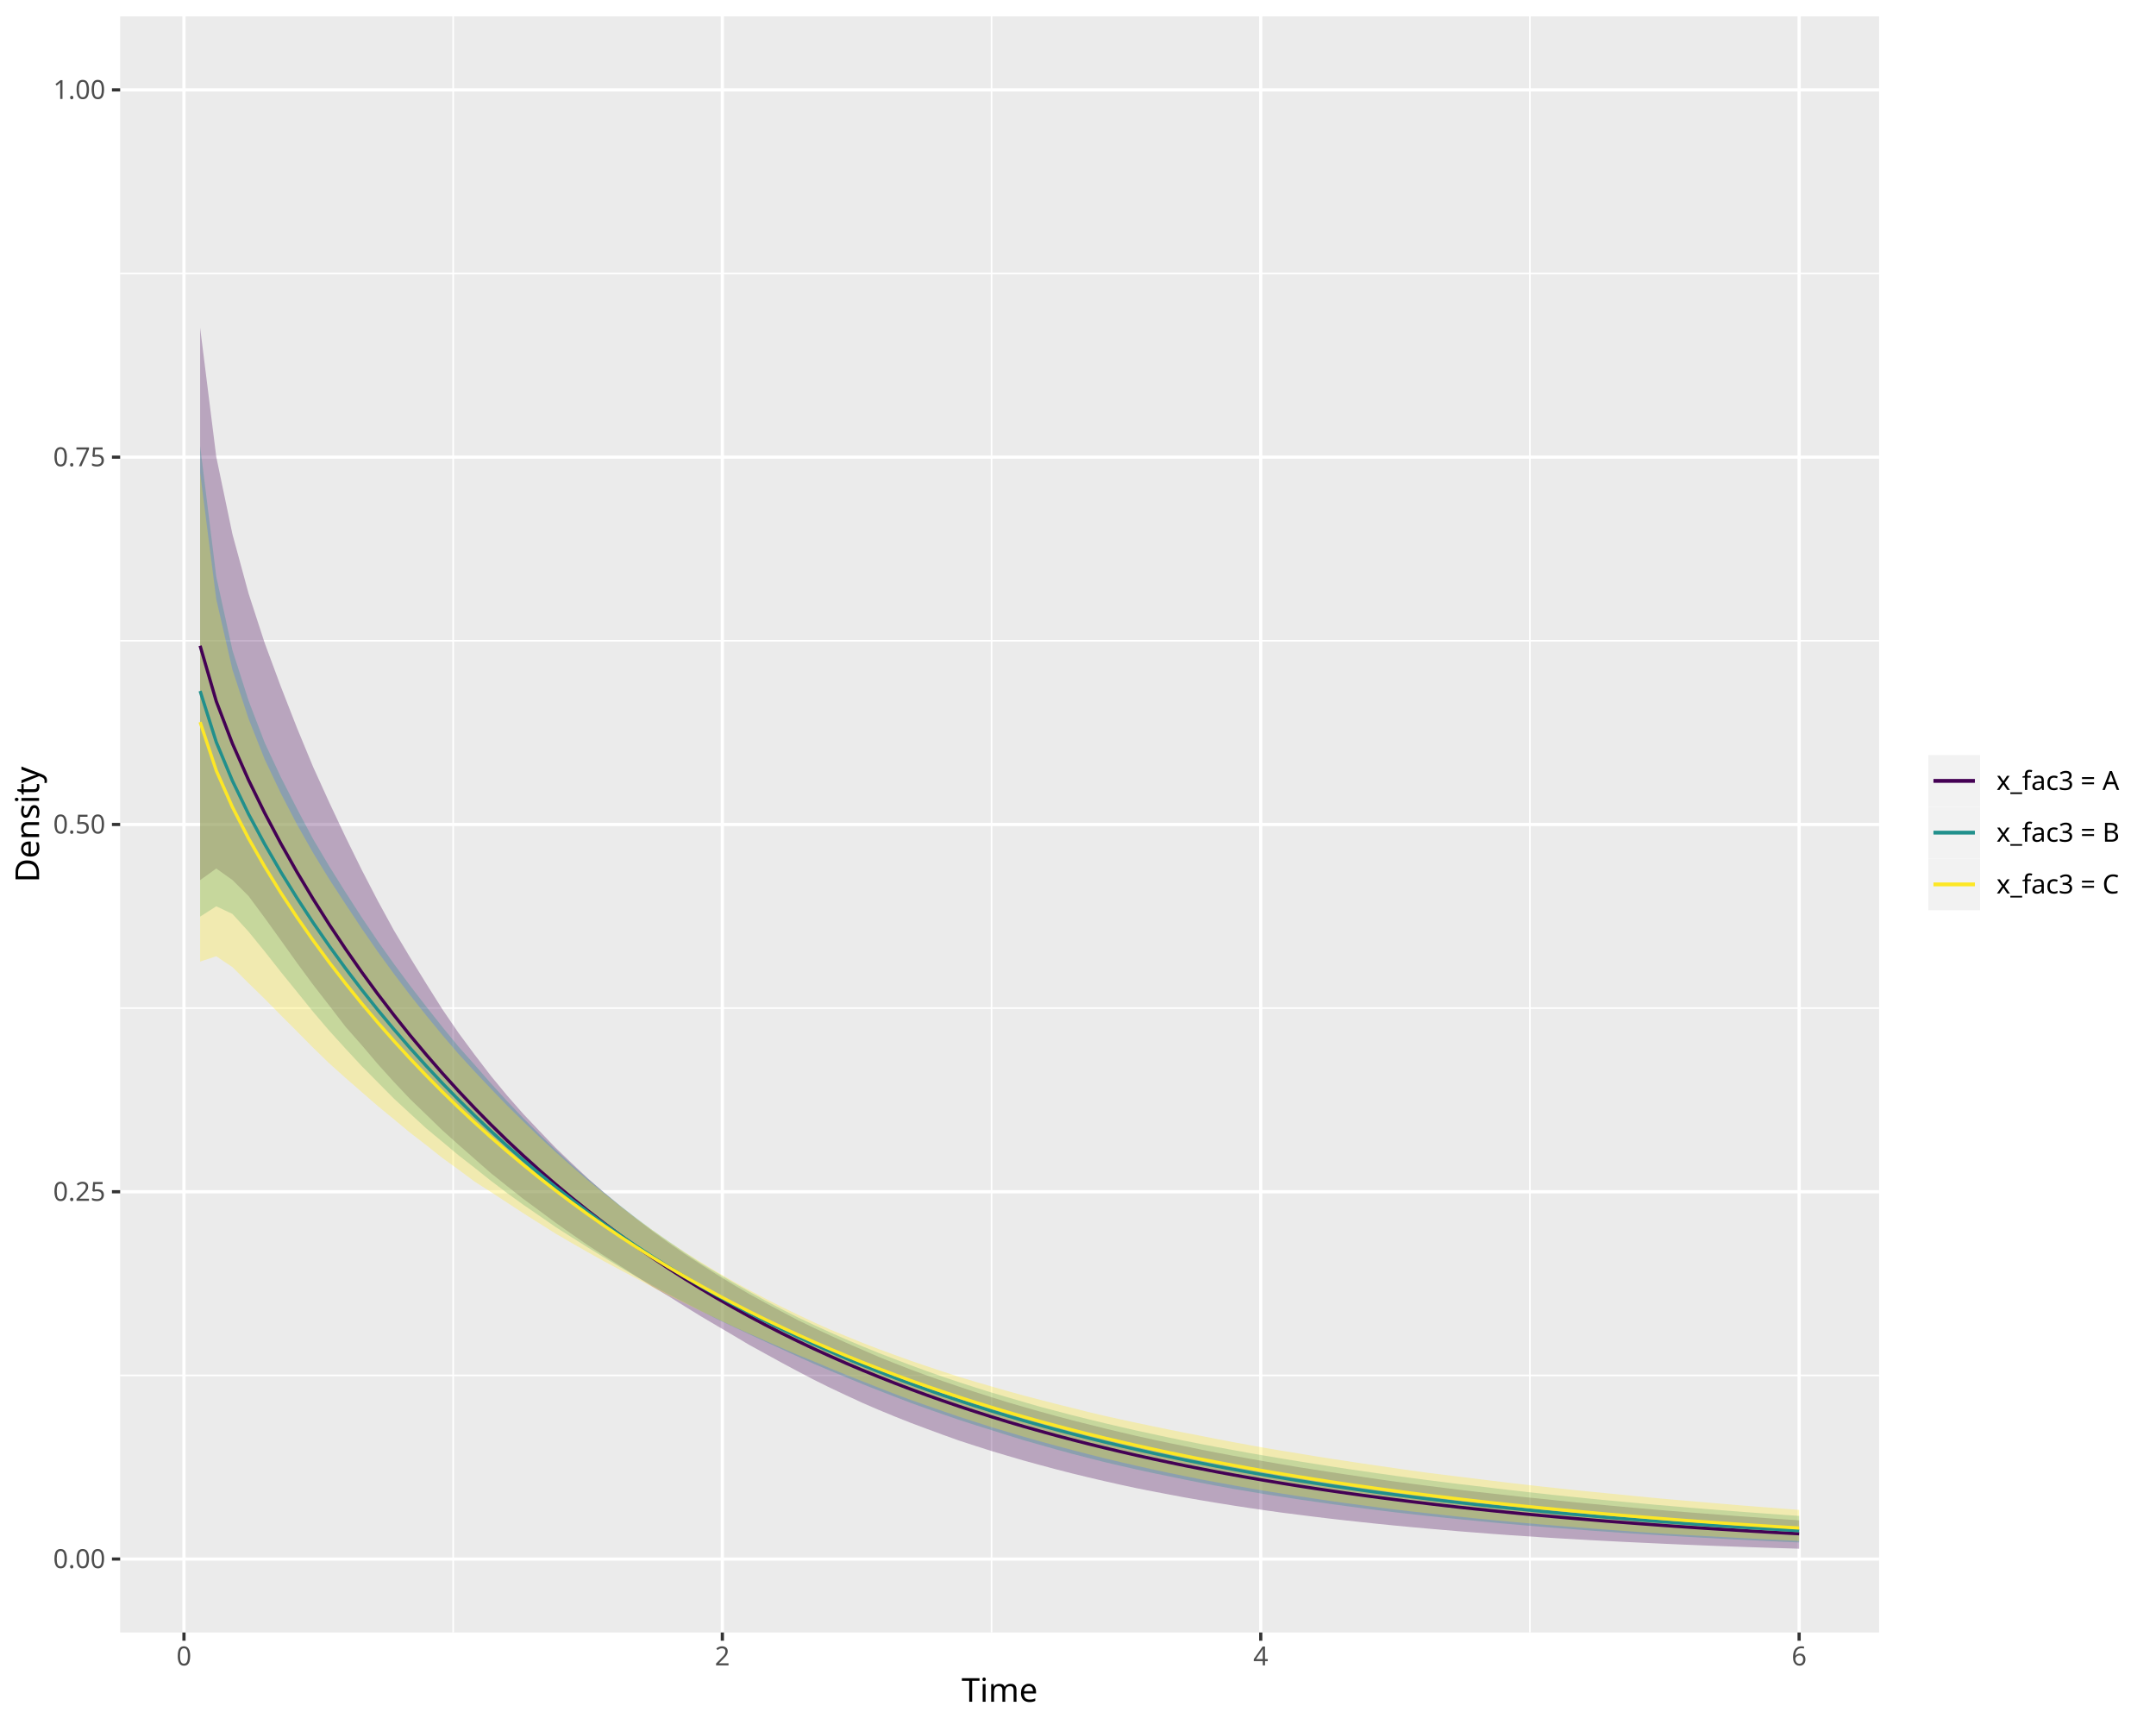
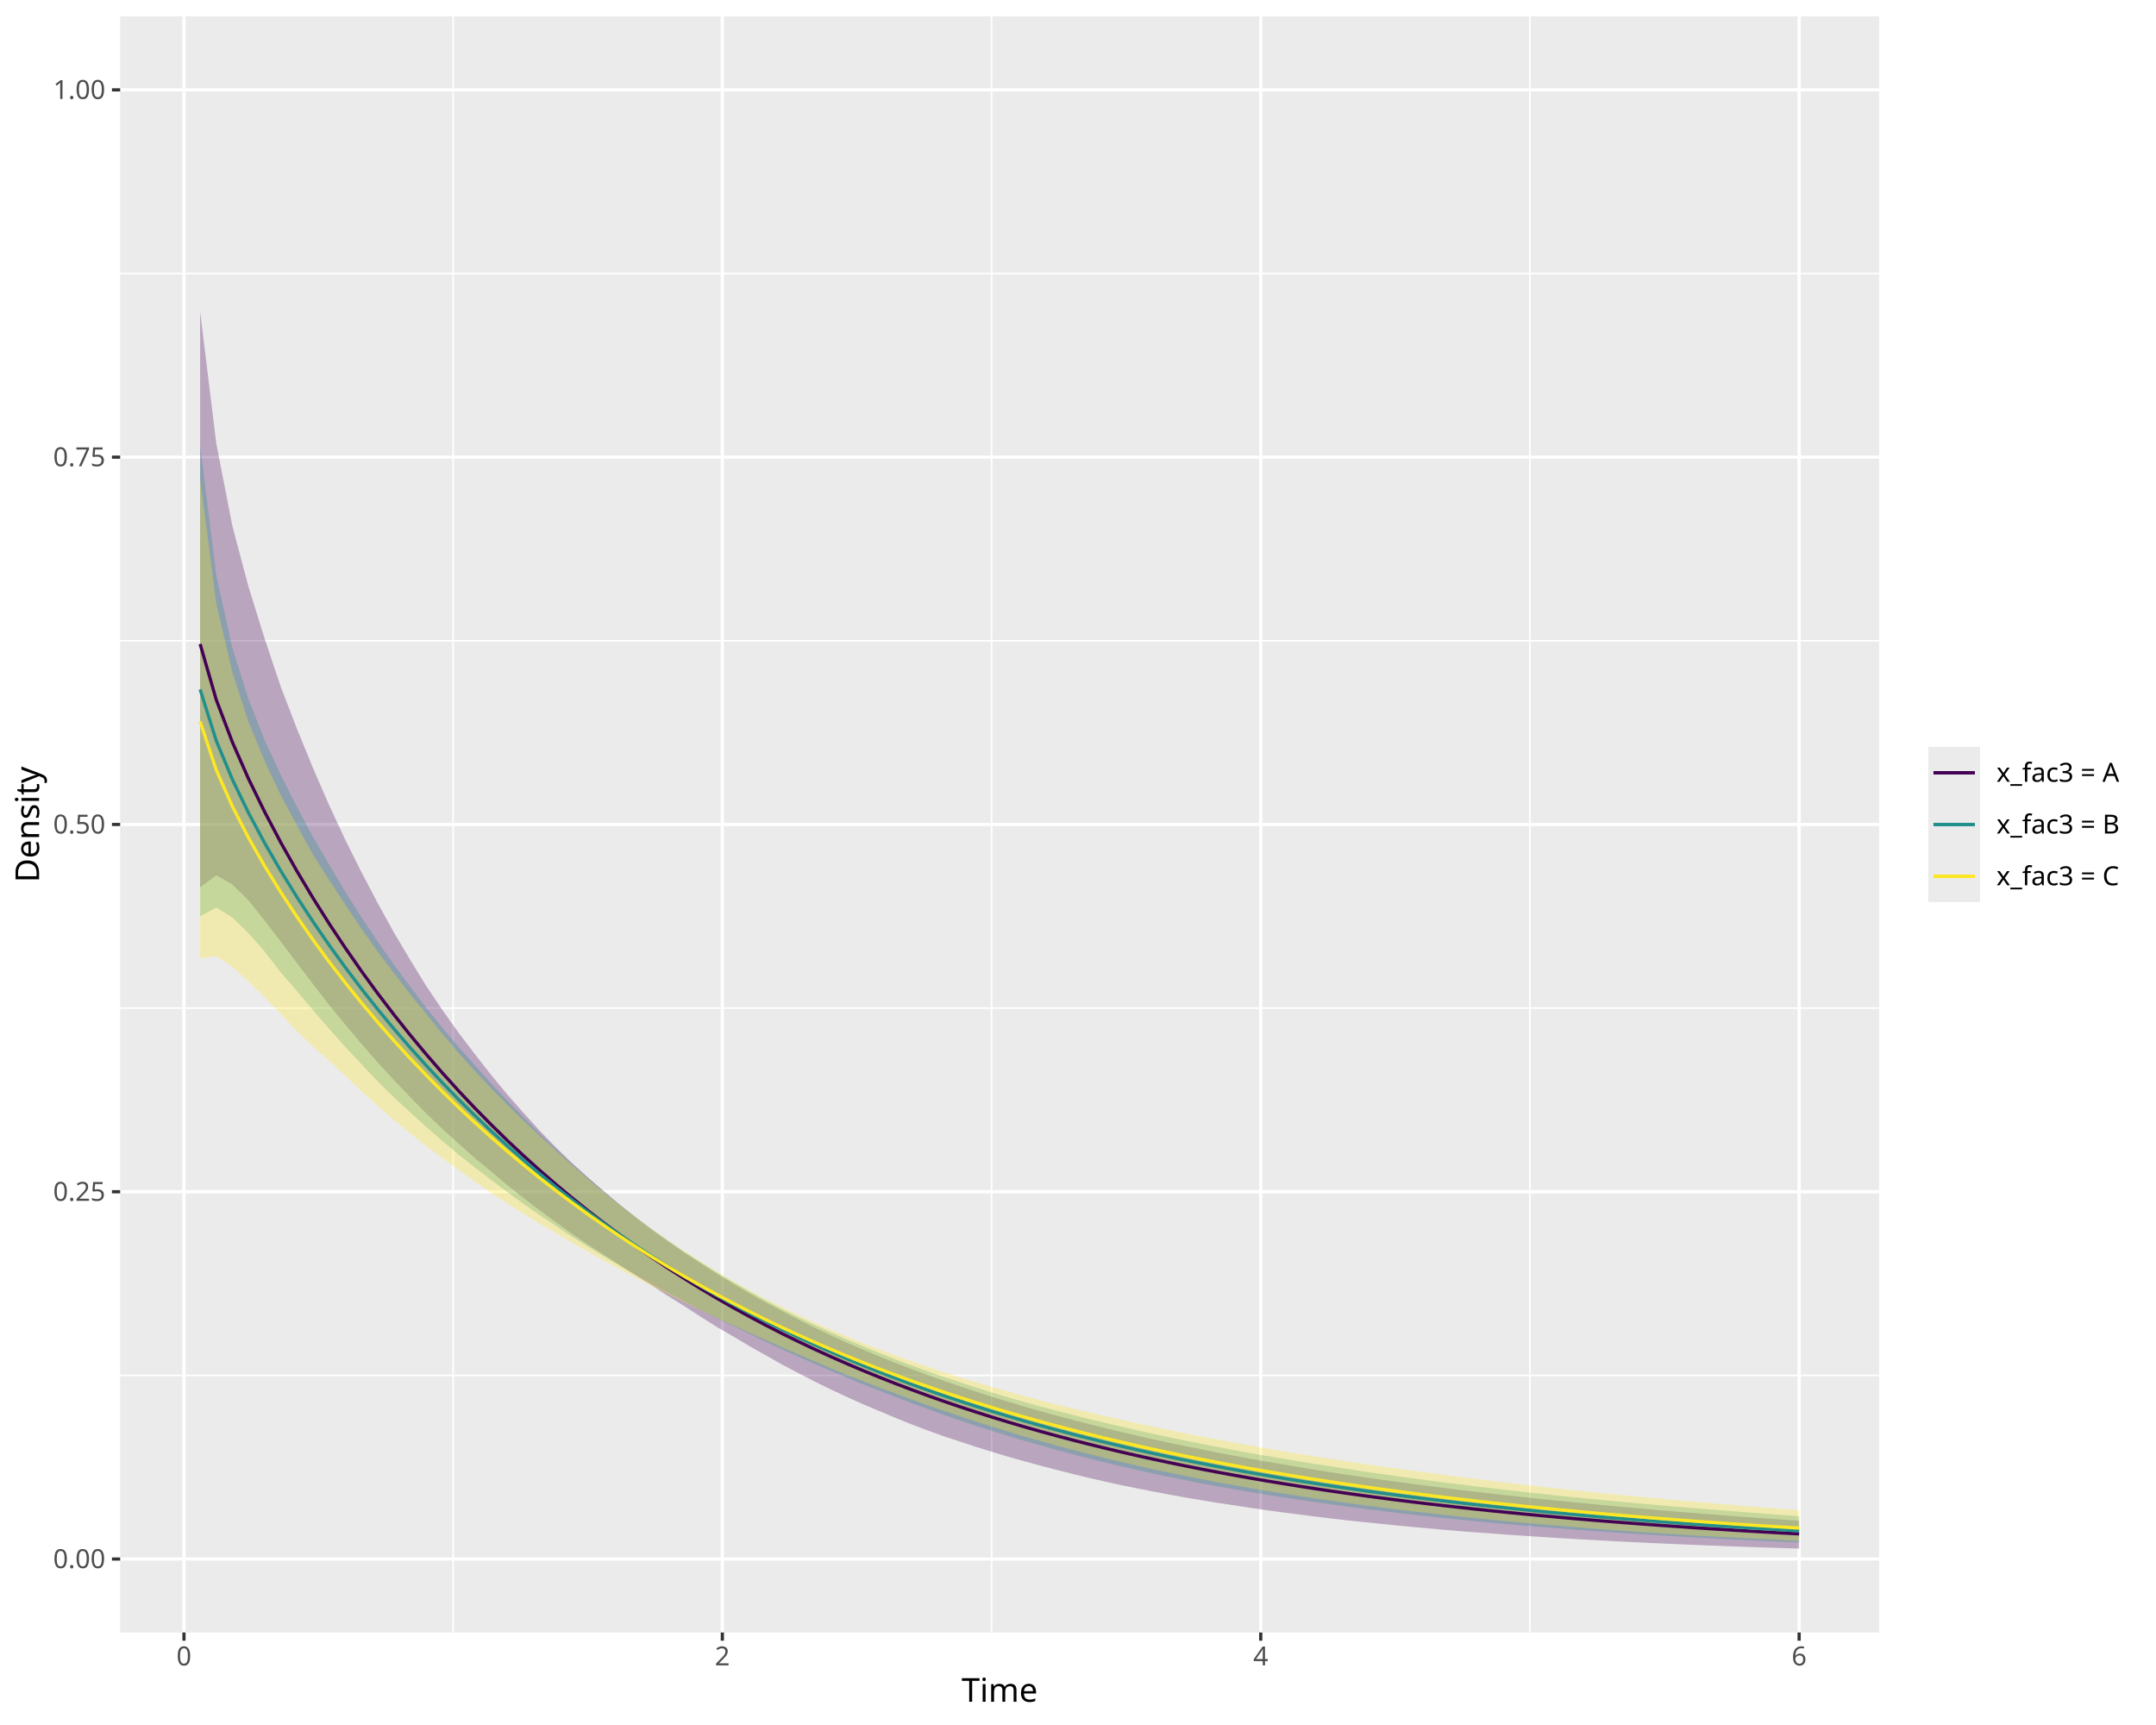
<svg xmlns="http://www.w3.org/2000/svg" class="svglite" data-engine-version="2.0" width="720.00pt" height="576.00pt" viewBox="0 0 720.00 576.00">
  <defs>
    <style type="text/css">
    .svglite line, .svglite polyline, .svglite polygon, .svglite path, .svglite rect, .svglite circle {
      fill: none;
      stroke: #000000;
      stroke-linecap: round;
      stroke-linejoin: round;
      stroke-miterlimit: 10.00;
    }
  </style>
  </defs>
  <rect width="100%" height="100%" style="stroke: none; fill: #FFFFFF;" />
  <defs>
    <clipPath id="cpMC4wMHw3MjAuMDB8MC4wMHw1NzYuMDA=">
      <rect x="0.00" y="0.00" width="720.00" height="576.00" />
    </clipPath>
  </defs>
  <g clip-path="url(#cpMC4wMHw3MjAuMDB8MC4wMHw1NzYuMDA=)">
    <rect x="0.00" y="0.00" width="720.00" height="576.00" style="stroke-width: 1.07; stroke: #FFFFFF; fill: #FFFFFF;" />
  </g>
  <defs>
    <clipPath id="cpNDAuMTN8NjI3LjUyfDUuNDh8NTQ1LjEx">
      <rect x="40.13" y="5.48" width="587.39" height="539.63" />
    </clipPath>
  </defs>
  <g clip-path="url(#cpNDAuMTN8NjI3LjUyfDUuNDh8NTQ1LjEx)">
    <rect x="40.13" y="5.48" width="587.39" height="539.63" style="stroke-width: 1.07; stroke: none; fill: #EBEBEB;" />
    <polyline points="40.13,459.26 627.52,459.26 " style="stroke-width: 0.53; stroke: #FFFFFF; stroke-linecap: butt;" />
    <polyline points="40.13,336.62 627.52,336.62 " style="stroke-width: 0.53; stroke: #FFFFFF; stroke-linecap: butt;" />
    <polyline points="40.13,213.97 627.52,213.97 " style="stroke-width: 0.53; stroke: #FFFFFF; stroke-linecap: butt;" />
    <polyline points="40.13,91.33 627.52,91.33 " style="stroke-width: 0.53; stroke: #FFFFFF; stroke-linecap: butt;" />
    <polyline points="151.34,545.11 151.34,5.48 " style="stroke-width: 0.53; stroke: #FFFFFF; stroke-linecap: butt;" />
    <polyline points="331.13,545.11 331.13,5.48 " style="stroke-width: 0.53; stroke: #FFFFFF; stroke-linecap: butt;" />
    <polyline points="510.92,545.11 510.92,5.48 " style="stroke-width: 0.53; stroke: #FFFFFF; stroke-linecap: butt;" />
    <polyline points="40.13,520.58 627.52,520.58 " style="stroke-width: 1.07; stroke: #FFFFFF; stroke-linecap: butt;" />
    <polyline points="40.13,397.94 627.52,397.94 " style="stroke-width: 1.07; stroke: #FFFFFF; stroke-linecap: butt;" />
    <polyline points="40.13,275.30 627.52,275.30 " style="stroke-width: 1.07; stroke: #FFFFFF; stroke-linecap: butt;" />
    <polyline points="40.13,152.65 627.52,152.65 " style="stroke-width: 1.07; stroke: #FFFFFF; stroke-linecap: butt;" />
    <polyline points="40.13,30.01 627.52,30.01 " style="stroke-width: 1.07; stroke: #FFFFFF; stroke-linecap: butt;" />
    <polyline points="61.44,545.11 61.44,5.48 " style="stroke-width: 1.07; stroke: #FFFFFF; stroke-linecap: butt;" />
    <polyline points="241.23,545.11 241.23,5.48 " style="stroke-width: 1.07; stroke: #FFFFFF; stroke-linecap: butt;" />
    <polyline points="421.03,545.11 421.03,5.48 " style="stroke-width: 1.07; stroke: #FFFFFF; stroke-linecap: butt;" />
    <polyline points="600.82,545.11 600.82,5.48 " style="stroke-width: 1.07; stroke: #FFFFFF; stroke-linecap: butt;" />
-     <polygon points="66.83,293.88 72.23,290.01 77.62,293.84 83.01,299.21 88.41,306.49 93.80,313.98 99.20,321.54 104.59,328.85 109.98,335.79 115.38,342.83 120.77,348.95 126.16,355.30 131.56,361.28 136.95,366.99 142.35,372.19 147.74,377.42 153.13,382.25 158.53,386.99 163.92,391.72 169.31,396.02 174.71,400.29 180.10,404.24 185.50,408.25 190.89,412.04 196.28,415.77 201.68,419.27 207.07,422.68 212.47,426.19 217.86,429.62 223.25,432.81 228.65,436.19 234.04,439.52 239.43,442.70 244.83,445.87 250.22,449.08 255.62,452.05 261.01,455.01 266.40,457.89 271.80,460.72 277.19,463.39 282.58,465.92 287.98,468.42 293.37,470.75 298.77,472.97 304.16,475.11 309.55,477.13 314.95,479.12 320.34,481.05 325.74,482.80 331.13,484.52 336.52,486.13 341.92,487.71 347.31,489.19 352.70,490.63 358.10,492.01 363.49,493.32 368.89,494.58 374.28,495.79 379.67,496.95 385.07,498.01 390.46,499.04 395.85,500.05 401.25,500.99 406.64,501.88 412.04,502.75 417.43,503.57 422.82,504.35 428.22,505.11 433.61,505.79 439.01,506.47 444.40,507.12 449.79,507.73 455.19,508.31 460.58,508.88 465.97,509.42 471.37,509.93 476.76,510.41 482.16,510.88 487.55,511.34 492.94,511.76 498.34,512.18 503.73,512.57 509.12,512.93 514.52,513.30 519.91,513.63 525.31,513.94 530.70,514.25 536.09,514.53 541.49,514.81 546.88,515.07 552.28,515.32 557.67,515.57 563.06,515.80 568.46,516.02 573.85,516.23 579.24,516.43 584.64,516.62 590.03,516.80 595.43,516.97 600.82,517.14 600.82,507.65 595.43,507.30 590.03,506.93 584.64,506.54 579.24,506.16 573.85,505.75 568.46,505.34 563.06,504.92 557.67,504.49 552.28,504.04 546.88,503.58 541.49,503.09 536.09,502.59 530.70,502.09 525.31,501.56 519.91,501.01 514.52,500.45 509.12,499.90 503.73,499.32 498.34,498.72 492.94,498.11 487.55,497.48 482.16,496.81 476.76,496.14 471.37,495.44 465.97,494.73 460.58,493.97 455.19,493.18 449.79,492.39 444.40,491.57 439.01,490.74 433.61,489.90 428.22,488.99 422.82,488.05 417.43,487.10 412.04,486.14 406.64,485.12 401.25,484.07 395.85,482.95 390.46,481.85 385.07,480.70 379.67,479.51 374.28,478.25 368.89,476.96 363.49,475.61 358.10,474.26 352.70,472.83 347.31,471.34 341.92,469.81 336.52,468.24 331.13,466.55 325.74,464.84 320.34,463.05 314.95,461.20 309.55,459.30 304.16,457.32 298.77,455.22 293.37,453.05 287.98,450.72 282.58,448.37 277.19,445.90 271.80,443.40 266.40,440.79 261.01,437.95 255.62,435.07 250.22,432.10 244.83,428.93 239.43,425.63 234.04,422.21 228.65,418.69 223.25,414.97 217.86,411.06 212.47,406.95 207.07,402.69 201.68,398.15 196.28,393.43 190.89,388.38 185.50,383.21 180.10,377.60 174.71,371.91 169.31,365.76 163.92,359.23 158.53,352.20 153.13,344.91 147.74,337.02 142.35,328.46 136.95,319.71 131.56,310.68 126.16,300.79 120.77,290.40 115.38,279.45 109.98,267.99 104.59,256.14 99.20,243.12 93.80,229.30 88.41,214.76 83.01,198.17 77.62,178.36 72.23,152.58 66.83,109.44 " style="stroke-width: 1.07; stroke: none; stroke-linecap: butt; fill: #440154; fill-opacity: 0.30;" />
-     <polygon points="66.83,306.07 72.23,302.62 77.62,305.18 83.01,311.09 88.41,317.72 93.80,324.56 99.20,331.21 104.59,337.89 109.98,344.20 115.38,350.15 120.77,355.95 126.16,361.40 131.56,366.85 136.95,371.82 142.35,376.79 147.74,381.26 153.13,385.77 158.53,389.97 163.92,394.27 169.31,398.35 174.71,402.25 180.10,405.95 185.50,409.70 190.89,413.14 196.28,416.53 201.68,419.87 207.07,423.13 212.47,426.27 217.86,429.21 223.25,432.17 228.65,434.94 234.04,437.72 239.43,440.47 244.83,443.01 250.22,445.52 255.62,448.03 261.01,450.50 266.40,452.97 271.80,455.39 277.19,457.69 282.58,459.92 287.98,462.14 293.37,464.29 298.77,466.37 304.16,468.45 309.55,470.38 314.95,472.28 320.34,474.13 325.74,475.87 331.13,477.56 336.52,479.25 341.92,480.93 347.31,482.45 352.70,483.98 358.10,485.46 363.49,486.84 368.89,488.22 374.28,489.47 379.67,490.70 385.07,491.87 390.46,492.98 395.85,494.09 401.25,495.17 406.64,496.19 412.04,497.18 417.43,498.08 422.82,498.99 428.22,499.82 433.61,500.65 439.01,501.43 444.40,502.19 449.79,502.93 455.19,503.64 460.58,504.33 465.97,504.99 471.37,505.59 476.76,506.19 482.16,506.76 487.55,507.31 492.94,507.84 498.34,508.36 503.73,508.86 509.12,509.33 514.52,509.78 519.91,510.21 525.31,510.63 530.70,511.04 536.09,511.43 541.49,511.81 546.88,512.16 552.28,512.50 557.67,512.83 563.06,513.15 568.46,513.45 573.85,513.74 579.24,514.03 584.64,514.29 590.03,514.56 595.43,514.81 600.82,515.04 600.82,506.18 595.43,505.81 590.03,505.42 584.64,505.03 579.24,504.62 573.85,504.20 568.46,503.77 563.06,503.33 557.67,502.86 552.28,502.41 546.88,501.90 541.49,501.41 536.09,500.91 530.70,500.39 525.31,499.84 519.91,499.29 514.52,498.70 509.12,498.10 503.73,497.48 498.34,496.85 492.94,496.20 487.55,495.57 482.16,494.90 476.76,494.22 471.37,493.51 465.97,492.79 460.58,492.02 455.19,491.25 449.79,490.46 444.40,489.64 439.01,488.79 433.61,487.93 428.22,487.05 422.82,486.15 417.43,485.21 412.04,484.23 406.64,483.24 401.25,482.21 395.85,481.14 390.46,480.03 385.07,478.87 379.67,477.71 374.28,476.48 368.89,475.21 363.49,473.90 358.10,472.56 352.70,471.14 347.31,469.73 341.92,468.16 336.52,466.58 331.13,464.99 325.74,463.30 320.34,461.55 314.95,459.74 309.55,457.85 304.16,455.88 298.77,453.82 293.37,451.74 287.98,449.54 282.58,447.25 277.19,444.88 271.80,442.41 266.40,439.86 261.01,437.12 255.62,434.29 250.22,431.28 244.83,428.24 239.43,425.02 234.04,421.79 228.65,418.22 223.25,414.50 217.86,410.74 212.47,406.72 207.07,402.52 201.68,398.17 196.28,393.61 190.89,388.87 185.50,383.87 180.10,378.70 174.71,373.32 169.31,367.65 163.92,361.73 158.53,355.56 153.13,349.49 147.74,342.92 142.35,336.11 136.95,329.13 131.56,321.85 126.16,314.25 120.77,306.27 115.38,297.92 109.98,289.29 104.59,280.21 99.20,270.09 93.80,259.52 88.41,248.02 83.01,233.95 77.62,217.10 72.23,192.57 66.83,148.87 " style="stroke-width: 1.07; stroke: none; stroke-linecap: butt; fill: #21908C; fill-opacity: 0.30;" />
-     <polygon points="66.83,321.09 72.23,319.31 77.62,322.93 83.01,328.29 88.41,333.55 93.80,339.01 99.20,344.42 104.59,349.86 109.98,355.09 115.38,359.93 120.77,364.62 126.16,369.32 131.56,373.74 136.95,378.23 142.35,382.39 147.74,386.66 153.13,390.56 158.53,394.57 163.92,398.02 169.31,401.55 174.71,405.08 180.10,408.48 185.50,411.89 190.89,415.04 196.28,418.12 201.68,421.13 207.07,424.02 212.47,426.87 217.86,429.74 223.25,432.54 228.65,435.13 234.04,437.78 239.43,440.35 244.83,442.92 250.22,445.33 255.62,447.71 261.01,450.06 266.40,452.41 271.80,454.60 277.19,456.87 282.58,459.08 287.98,461.22 293.37,463.34 298.77,465.45 304.16,467.45 309.55,469.35 314.95,471.23 320.34,473.08 325.74,474.81 331.13,476.56 336.52,478.15 341.92,479.75 347.31,481.28 352.70,482.75 358.10,484.19 363.49,485.59 368.89,486.94 374.28,488.23 379.67,489.48 385.07,490.67 390.46,491.84 395.85,492.93 401.25,494.01 406.64,495.02 412.04,496.00 417.43,496.96 422.82,497.88 428.22,498.75 433.61,499.59 439.01,500.40 444.40,501.20 449.79,501.95 455.19,502.67 460.58,503.38 465.97,504.05 471.37,504.69 476.76,505.29 482.16,505.90 487.55,506.47 492.94,507.02 498.34,507.55 503.73,508.06 509.12,508.54 514.52,509.02 519.91,509.47 525.31,509.90 530.70,510.32 536.09,510.74 541.49,511.13 546.88,511.52 552.28,511.88 557.67,512.22 563.06,512.55 568.46,512.86 573.85,513.16 579.24,513.45 584.64,513.73 590.03,514.02 595.43,514.28 600.82,514.53 600.82,504.17 595.43,503.76 590.03,503.34 584.64,502.92 579.24,502.48 573.85,502.03 568.46,501.57 563.06,501.11 557.67,500.65 552.28,500.16 546.88,499.63 541.49,499.10 536.09,498.57 530.70,498.04 525.31,497.50 519.91,496.91 514.52,496.33 509.12,495.72 503.73,495.10 498.34,494.44 492.94,493.78 487.55,493.11 482.16,492.45 476.76,491.78 471.37,491.04 465.97,490.26 460.58,489.48 455.19,488.70 449.79,487.88 444.40,487.06 439.01,486.22 433.61,485.32 428.22,484.44 422.82,483.54 417.43,482.57 412.04,481.58 406.64,480.56 401.25,479.49 395.85,478.45 390.46,477.37 385.07,476.26 379.67,475.13 374.28,473.97 368.89,472.77 363.49,471.49 358.10,470.13 352.70,468.80 347.31,467.40 341.92,466.00 336.52,464.51 331.13,462.96 325.74,461.39 320.34,459.76 314.95,458.00 309.55,456.21 304.16,454.37 298.77,452.43 293.37,450.45 287.98,448.37 282.58,446.16 277.19,443.94 271.80,441.53 266.40,438.97 261.01,436.36 255.62,433.63 250.22,430.79 244.83,427.85 239.43,424.72 234.04,421.46 228.65,418.08 223.25,414.52 217.86,410.74 212.47,406.89 207.07,402.74 201.68,398.46 196.28,394.07 190.89,389.42 185.50,384.63 180.10,379.60 174.71,374.40 169.31,369.10 163.92,363.51 158.53,357.81 153.13,351.93 147.74,345.64 142.35,339.08 136.95,332.29 131.56,325.19 126.16,317.80 120.77,310.00 115.38,301.88 109.98,293.62 104.59,284.83 99.20,275.34 93.80,264.94 88.41,253.60 83.01,240.01 77.62,223.60 72.23,200.12 66.83,157.85 " style="stroke-width: 1.07; stroke: none; stroke-linecap: butt; fill: #FDE725; fill-opacity: 0.30;" />
-     <polyline points="66.83,215.63 72.23,234.19 77.62,248.30 83.01,260.48 88.41,271.51 93.80,281.70 99.20,291.23 104.59,300.22 109.98,308.74 115.38,316.84 120.77,324.56 126.16,331.93 131.56,338.97 136.95,345.72 142.35,352.18 147.74,358.38 153.13,364.32 158.53,370.03 163.92,375.51 169.31,380.78 174.71,385.84 180.10,390.71 185.50,395.39 190.89,399.89 196.28,404.22 201.68,408.39 207.07,412.40 212.47,416.26 217.86,419.97 223.25,423.55 228.65,427.00 234.04,430.32 239.43,433.51 244.83,436.59 250.22,439.56 255.62,442.41 261.01,445.17 266.40,447.82 271.80,450.38 277.19,452.84 282.58,455.22 287.98,457.51 293.37,459.71 298.77,461.84 304.16,463.89 309.55,465.87 314.95,467.77 320.34,469.61 325.74,471.38 331.13,473.09 336.52,474.74 341.92,476.33 347.31,477.86 352.70,479.34 358.10,480.76 363.49,482.14 368.89,483.46 374.28,484.74 379.67,485.98 385.07,487.17 390.46,488.32 395.85,489.43 401.25,490.49 406.64,491.53 412.04,492.52 417.43,493.48 422.82,494.41 428.22,495.30 433.61,496.17 439.01,497.00 444.40,497.80 449.79,498.58 455.19,499.33 460.58,500.05 465.97,500.75 471.37,501.42 476.76,502.07 482.16,502.70 487.55,503.31 492.94,503.89 498.34,504.45 503.73,505.00 509.12,505.53 514.52,506.03 519.91,506.52 525.31,507.00 530.70,507.45 536.09,507.90 541.49,508.32 546.88,508.73 552.28,509.13 557.67,509.52 563.06,509.89 568.46,510.25 573.85,510.59 579.24,510.92 584.64,511.25 590.03,511.56 595.43,511.86 600.82,512.15 " style="stroke-width: 1.07; stroke: #440154; stroke-linecap: butt;" />
-     <polyline points="66.83,230.73 72.23,247.82 77.62,260.73 83.01,271.85 88.41,281.90 93.80,291.19 99.20,299.90 104.59,308.12 109.98,315.92 115.38,323.35 120.77,330.44 126.16,337.22 131.56,343.72 136.95,349.96 142.35,355.94 147.74,361.70 153.13,367.22 158.53,372.54 163.92,377.66 169.31,382.59 174.71,387.33 180.10,391.90 185.50,396.31 190.89,400.55 196.28,404.65 201.68,408.59 207.07,412.40 212.47,416.07 217.86,419.61 223.25,423.02 228.65,426.32 234.04,429.50 239.43,432.57 244.83,435.53 250.22,438.39 255.62,441.15 261.01,443.81 266.40,446.38 271.80,448.87 277.19,451.26 282.58,453.58 287.98,455.82 293.37,457.97 298.77,460.06 304.16,462.07 309.55,464.02 314.95,465.90 320.34,467.71 325.74,469.47 331.13,471.16 336.52,472.80 341.92,474.38 347.31,475.90 352.70,477.38 358.10,478.80 363.49,480.18 368.89,481.51 374.28,482.80 379.67,484.04 385.07,485.24 390.46,486.40 395.85,487.53 401.25,488.61 406.64,489.66 412.04,490.67 417.43,491.65 422.82,492.60 428.22,493.51 433.61,494.40 439.01,495.25 444.40,496.08 449.79,496.88 455.19,497.65 460.58,498.39 465.97,499.12 471.37,499.81 476.76,500.49 482.16,501.14 487.55,501.77 492.94,502.38 498.34,502.97 503.73,503.54 509.12,504.09 514.52,504.62 519.91,505.14 525.31,505.64 530.70,506.12 536.09,506.59 541.49,507.04 546.88,507.47 552.28,507.90 557.67,508.30 563.06,508.70 568.46,509.08 573.85,509.45 579.24,509.81 584.64,510.15 590.03,510.48 595.43,510.81 600.82,511.12 " style="stroke-width: 1.07; stroke: #21908C; stroke-linecap: butt;" />
-     <polyline points="66.83,241.11 72.23,257.33 77.62,269.50 83.01,279.97 88.41,289.41 93.80,298.14 99.20,306.32 104.59,314.05 109.98,321.39 115.38,328.38 120.77,335.06 126.16,341.45 131.56,347.59 136.95,353.48 142.35,359.14 147.74,364.58 153.13,369.82 158.53,374.87 163.92,379.73 169.31,384.41 174.71,388.93 180.10,393.29 185.50,397.49 190.89,401.54 196.28,405.46 201.68,409.24 207.07,412.88 212.47,416.41 217.86,419.81 223.25,423.09 228.65,426.27 234.04,429.33 239.43,432.30 244.83,435.16 250.22,437.93 255.62,440.60 261.01,443.18 266.40,445.68 271.80,448.10 277.19,450.43 282.58,452.69 287.98,454.87 293.37,456.98 298.77,459.02 304.16,460.99 309.55,462.90 314.95,464.74 320.34,466.53 325.74,468.25 331.13,469.92 336.52,471.53 341.92,473.10 347.31,474.61 352.70,476.07 358.10,477.48 363.49,478.85 368.89,480.17 374.28,481.45 379.67,482.69 385.07,483.89 390.46,485.05 395.85,486.17 401.25,487.25 406.64,488.30 412.04,489.32 417.43,490.31 422.82,491.26 428.22,492.18 433.61,493.07 439.01,493.93 444.40,494.77 449.79,495.58 455.19,496.36 460.58,497.12 465.97,497.85 471.37,498.56 476.76,499.25 482.16,499.91 487.55,500.56 492.94,501.18 498.34,501.79 503.73,502.37 509.12,502.94 514.52,503.48 519.91,504.01 525.31,504.53 530.70,505.02 536.09,505.51 541.49,505.97 546.88,506.42 552.28,506.86 557.67,507.29 563.06,507.70 568.46,508.09 573.85,508.48 579.24,508.85 584.64,509.21 590.03,509.56 595.43,509.90 600.82,510.23 " style="stroke-width: 1.07; stroke: #FDE725; stroke-linecap: butt;" />
+     <polygon points="66.83,296.29 72.23,292.26 77.62,295.36 83.01,300.67 88.41,307.45 93.80,314.44 99.20,321.60 104.59,328.66 109.98,335.65 115.38,342.21 120.77,348.62 126.16,354.79 131.56,360.66 136.95,366.29 142.35,371.80 147.74,376.95 153.13,381.86 158.53,386.64 163.92,391.10 169.31,395.64 174.71,399.93 180.10,404.03 185.50,408.01 190.89,411.89 196.28,415.56 201.68,418.99 207.07,422.51 212.47,425.97 217.86,429.35 223.25,432.86 228.65,436.20 234.04,439.72 239.43,443.11 244.83,446.25 250.22,449.45 255.62,452.49 261.01,455.55 266.40,458.40 271.80,461.17 277.19,463.84 282.58,466.35 287.98,468.78 293.37,471.06 298.77,473.34 304.16,475.51 309.55,477.55 314.95,479.52 320.34,481.28 325.74,483.06 331.13,484.74 336.52,486.38 341.92,487.89 347.31,489.36 352.70,490.77 358.10,492.14 363.49,493.45 368.89,494.69 374.28,495.88 379.67,496.97 385.07,498.03 390.46,499.05 395.85,500.03 401.25,500.95 406.64,501.82 412.04,502.64 417.43,503.46 422.82,504.26 428.22,504.99 433.61,505.68 439.01,506.37 444.40,507.02 449.79,507.65 455.19,508.21 460.58,508.77 465.97,509.32 471.37,509.84 476.76,510.33 482.16,510.81 487.55,511.27 492.94,511.69 498.34,512.07 503.73,512.47 509.12,512.83 514.52,513.19 519.91,513.53 525.31,513.86 530.70,514.17 536.09,514.46 541.49,514.75 546.88,515.01 552.28,515.27 557.67,515.51 563.06,515.74 568.46,515.96 573.85,516.17 579.24,516.38 584.64,516.57 590.03,516.75 595.43,516.93 600.82,517.09 600.82,507.78 595.43,507.42 590.03,507.05 584.64,506.67 579.24,506.28 573.85,505.86 568.46,505.44 563.06,505.01 557.67,504.57 552.28,504.12 546.88,503.64 541.49,503.15 536.09,502.66 530.70,502.14 525.31,501.61 519.91,501.08 514.52,500.53 509.12,499.95 503.73,499.36 498.34,498.75 492.94,498.15 487.55,497.51 482.16,496.84 476.76,496.15 471.37,495.46 465.97,494.73 460.58,493.99 455.19,493.21 449.79,492.44 444.40,491.62 439.01,490.77 433.61,489.85 428.22,488.96 422.82,488.03 417.43,487.07 412.04,486.08 406.64,485.06 401.25,483.96 395.85,482.88 390.46,481.77 385.07,480.62 379.67,479.38 374.28,478.14 368.89,476.82 363.49,475.46 358.10,474.08 352.70,472.67 347.31,471.17 341.92,469.64 336.52,468.00 331.13,466.36 325.74,464.63 320.34,462.85 314.95,461.00 309.55,459.05 304.16,457.06 298.77,454.99 293.37,452.84 287.98,450.58 282.58,448.23 277.19,445.78 271.80,443.21 266.40,440.54 261.01,437.70 255.62,434.86 250.22,431.84 244.83,428.67 239.43,425.34 234.04,421.90 228.65,418.38 223.25,414.65 217.86,410.78 212.47,406.65 207.07,402.35 201.68,397.75 196.28,393.10 190.89,388.19 185.50,382.98 180.10,377.43 174.71,371.47 169.31,365.35 163.92,358.81 158.53,351.93 153.13,344.83 147.74,337.25 142.35,329.24 136.95,320.45 131.56,311.40 126.16,301.60 120.77,291.34 115.38,280.57 109.98,269.01 104.59,256.61 99.20,243.45 93.80,229.42 88.41,213.36 83.01,195.99 77.62,175.74 72.23,148.10 66.83,103.98 " style="stroke-width: 1.07; stroke: none; stroke-linecap: butt; fill: #440154; fill-opacity: 0.30;" />
+     <polygon points="66.83,305.99 72.23,303.04 77.62,306.40 83.01,311.65 88.41,317.80 93.80,324.77 99.20,331.00 104.59,337.39 109.98,343.61 115.38,349.67 120.77,355.43 126.16,361.12 131.56,366.45 136.95,371.41 142.35,376.31 147.74,380.99 153.13,385.56 158.53,389.79 163.92,393.92 169.31,397.97 174.71,401.92 180.10,405.63 185.50,409.27 190.89,412.85 196.28,416.23 201.68,419.54 207.07,422.70 212.47,425.80 217.86,428.78 223.25,431.67 228.65,434.58 234.04,437.43 239.43,440.13 244.83,442.72 250.22,445.33 255.62,447.95 261.01,450.47 266.40,452.90 271.80,455.28 277.19,457.62 282.58,459.91 287.98,462.11 293.37,464.24 298.77,466.36 304.16,468.39 309.55,470.39 314.95,472.33 320.34,474.22 325.74,476.03 331.13,477.76 336.52,479.43 341.92,481.05 347.31,482.57 352.70,484.09 358.10,485.54 363.49,486.95 368.89,488.30 374.28,489.59 379.67,490.84 385.07,492.03 390.46,493.17 395.85,494.27 401.25,495.33 406.64,496.32 412.04,497.27 417.43,498.21 422.82,499.10 428.22,499.97 433.61,500.76 439.01,501.54 444.40,502.30 449.79,503.03 455.19,503.74 460.58,504.42 465.97,505.08 471.37,505.70 476.76,506.31 482.16,506.87 487.55,507.42 492.94,507.96 498.34,508.47 503.73,508.96 509.12,509.43 514.52,509.87 519.91,510.30 525.31,510.70 530.70,511.11 536.09,511.49 541.49,511.86 546.88,512.21 552.28,512.55 557.67,512.88 563.06,513.20 568.46,513.50 573.85,513.79 579.24,514.06 584.64,514.33 590.03,514.58 595.43,514.82 600.82,515.05 600.82,506.26 595.43,505.88 590.03,505.49 584.64,505.08 579.24,504.67 573.85,504.24 568.46,503.82 563.06,503.38 557.67,502.92 552.28,502.45 546.88,501.97 541.49,501.48 536.09,500.97 530.70,500.45 525.31,499.91 519.91,499.36 514.52,498.77 509.12,498.19 503.73,497.58 498.34,496.95 492.94,496.32 487.55,495.65 482.16,495.00 476.76,494.30 471.37,493.58 465.97,492.83 460.58,492.08 455.19,491.29 449.79,490.46 444.40,489.63 439.01,488.78 433.61,487.93 428.22,487.01 422.82,486.12 417.43,485.18 412.04,484.18 406.64,483.16 401.25,482.10 395.85,481.04 390.46,479.90 385.07,478.78 379.67,477.57 374.28,476.32 368.89,475.07 363.49,473.79 358.10,472.40 352.70,471.02 347.31,469.59 341.92,468.09 336.52,466.55 331.13,464.94 325.74,463.23 320.34,461.48 314.95,459.68 309.55,457.80 304.16,455.84 298.77,453.79 293.37,451.64 287.98,449.46 282.58,447.16 277.19,444.75 271.80,442.28 266.40,439.71 261.01,437.03 255.62,434.22 250.22,431.21 244.83,428.13 239.43,424.91 234.04,421.49 228.65,418.05 223.25,414.34 217.86,410.53 212.47,406.54 207.07,402.31 201.68,397.90 196.28,393.28 190.89,388.56 185.50,383.59 180.10,378.38 174.71,372.99 169.31,367.38 163.92,361.66 158.53,355.63 153.13,349.59 147.74,343.14 142.35,336.54 136.95,329.43 131.56,322.13 126.16,314.46 120.77,306.35 115.38,297.91 109.98,288.78 104.59,279.61 99.20,269.47 93.80,258.86 88.41,247.18 83.01,233.50 77.62,216.43 72.23,192.12 66.83,148.73 " style="stroke-width: 1.07; stroke: none; stroke-linecap: butt; fill: #21908C; fill-opacity: 0.30;" />
+     <polygon points="66.83,320.06 72.23,319.25 77.62,322.87 83.01,327.77 88.41,332.98 93.80,338.64 99.20,344.38 104.59,349.47 109.98,354.27 115.38,359.32 120.77,364.45 126.16,369.27 131.56,374.04 136.95,378.35 142.35,382.72 147.74,386.67 153.13,390.66 158.53,394.53 163.92,398.29 169.31,401.82 174.71,405.22 180.10,408.52 185.50,411.69 190.89,414.88 196.28,417.95 201.68,420.98 207.07,423.88 212.47,426.71 217.86,429.47 223.25,432.17 228.65,434.91 234.04,437.54 239.43,440.06 244.83,442.57 250.22,445.01 255.62,447.43 261.01,449.85 266.40,452.19 271.80,454.49 277.19,456.79 282.58,459.01 287.98,461.11 293.37,463.22 298.77,465.21 304.16,467.23 309.55,469.18 314.95,471.01 320.34,472.82 325.74,474.63 331.13,476.31 336.52,478.00 341.92,479.62 347.31,481.15 352.70,482.67 358.10,484.07 363.49,485.47 368.89,486.82 374.28,488.13 379.67,489.38 385.07,490.58 390.46,491.74 395.85,492.85 401.25,493.90 406.64,494.93 412.04,495.92 417.43,496.86 422.82,497.80 428.22,498.65 433.61,499.48 439.01,500.30 444.40,501.09 449.79,501.84 455.19,502.58 460.58,503.26 465.97,503.95 471.37,504.61 476.76,505.23 482.16,505.83 487.55,506.42 492.94,506.98 498.34,507.49 503.73,508.02 509.12,508.51 514.52,508.98 519.91,509.43 525.31,509.89 530.70,510.33 536.09,510.74 541.49,511.14 546.88,511.52 552.28,511.87 557.67,512.22 563.06,512.55 568.46,512.86 573.85,513.16 579.24,513.45 584.64,513.73 590.03,514.01 595.43,514.27 600.82,514.51 600.82,504.25 595.43,503.85 590.03,503.45 584.64,503.02 579.24,502.57 573.85,502.12 568.46,501.66 563.06,501.21 557.67,500.72 552.28,500.23 546.88,499.72 541.49,499.21 536.09,498.68 530.70,498.13 525.31,497.58 519.91,497.00 514.52,496.37 509.12,495.75 503.73,495.13 498.34,494.51 492.94,493.83 487.55,493.14 482.16,492.45 476.76,491.75 471.37,491.03 465.97,490.29 460.58,489.53 455.19,488.75 449.79,487.94 444.40,487.14 439.01,486.28 433.61,485.41 428.22,484.54 422.82,483.61 417.43,482.66 412.04,481.68 406.64,480.67 401.25,479.70 395.85,478.62 390.46,477.48 385.07,476.36 379.67,475.25 374.28,474.03 368.89,472.82 363.49,471.52 358.10,470.27 352.70,468.96 347.31,467.54 341.92,466.10 336.52,464.58 331.13,463.06 325.74,461.49 320.34,459.83 314.95,458.10 309.55,456.30 304.16,454.41 298.77,452.54 293.37,450.48 287.98,448.41 282.58,446.18 277.19,443.89 271.80,441.52 266.40,439.00 261.01,436.37 255.62,433.69 250.22,430.77 244.83,427.78 239.43,424.62 234.04,421.27 228.65,417.85 223.25,414.23 217.86,410.59 212.47,406.59 207.07,402.47 201.68,398.10 196.28,393.61 190.89,388.91 185.50,384.07 180.10,379.12 174.71,374.04 169.31,368.77 163.92,363.28 158.53,357.54 153.13,351.57 147.74,345.17 142.35,338.56 136.95,331.90 131.56,324.92 126.16,317.80 120.77,310.20 115.38,302.17 109.98,293.92 104.59,285.45 99.20,275.67 93.80,265.60 88.41,254.18 83.01,241.11 77.62,224.52 72.23,201.46 66.83,159.82 " style="stroke-width: 1.07; stroke: none; stroke-linecap: butt; fill: #FDE725; fill-opacity: 0.30;" />
+     <polyline points="66.83,215.04 72.23,233.69 77.62,247.86 83.01,260.10 88.41,271.16 93.80,281.39 99.20,290.95 104.59,299.97 109.98,308.51 115.38,316.63 120.77,324.37 126.16,331.76 131.56,338.82 136.95,345.58 142.35,352.06 147.74,358.27 153.13,364.23 158.53,369.95 163.92,375.44 169.31,380.72 174.71,385.79 180.10,390.66 185.50,395.35 190.89,399.86 196.28,404.20 201.68,408.37 207.07,412.39 212.47,416.26 217.86,419.98 223.25,423.56 228.65,427.01 234.04,430.34 239.43,433.54 244.83,436.62 250.22,439.59 255.62,442.45 261.01,445.21 266.40,447.86 271.80,450.42 277.19,452.89 282.58,455.26 287.98,457.56 293.37,459.76 298.77,461.89 304.16,463.94 309.55,465.92 314.95,467.83 320.34,469.67 325.74,471.44 331.13,473.15 336.52,474.80 341.92,476.39 347.31,477.92 352.70,479.40 358.10,480.83 363.49,482.20 368.89,483.53 374.28,484.81 379.67,486.04 385.07,487.23 390.46,488.38 395.85,489.49 401.25,490.56 406.64,491.59 412.04,492.58 417.43,493.54 422.82,494.47 428.22,495.36 433.61,496.23 439.01,497.06 444.40,497.86 449.79,498.64 455.19,499.39 460.58,500.11 465.97,500.81 471.37,501.48 476.76,502.13 482.16,502.75 487.55,503.36 492.94,503.94 498.34,504.51 503.73,505.05 509.12,505.58 514.52,506.08 519.91,506.57 525.31,507.05 530.70,507.50 536.09,507.94 541.49,508.37 546.88,508.78 552.28,509.18 557.67,509.56 563.06,509.93 568.46,510.29 573.85,510.63 579.24,510.97 584.64,511.29 590.03,511.60 595.43,511.90 600.82,512.19 " style="stroke-width: 1.07; stroke: #440154; stroke-linecap: butt;" />
+     <polyline points="66.83,230.20 72.23,247.36 77.62,260.31 83.01,271.46 88.41,281.55 93.80,290.87 99.20,299.61 104.59,307.85 109.98,315.68 115.38,323.13 120.77,330.24 126.16,337.04 131.56,343.56 136.95,349.81 142.35,355.81 147.74,361.57 153.13,367.12 158.53,372.45 163.92,377.58 169.31,382.51 174.71,387.27 180.10,391.85 185.50,396.27 190.89,400.52 196.28,404.62 201.68,408.57 207.07,412.39 212.47,416.06 217.86,419.61 223.25,423.03 228.65,426.33 234.04,429.52 239.43,432.59 244.83,435.55 250.22,438.42 255.62,441.18 261.01,443.85 266.40,446.42 271.80,448.91 277.19,451.31 282.58,453.63 287.98,455.86 293.37,458.03 298.77,460.11 304.16,462.13 309.55,464.07 314.95,465.96 320.34,467.77 325.74,469.53 331.13,471.22 336.52,472.86 341.92,474.44 347.31,475.97 352.70,477.44 358.10,478.87 363.49,480.25 368.89,481.58 374.28,482.86 379.67,484.11 385.07,485.31 390.46,486.47 395.85,487.59 401.25,488.67 406.64,489.72 412.04,490.73 417.43,491.71 422.82,492.66 428.22,493.57 433.61,494.46 439.01,495.31 444.40,496.14 449.79,496.93 455.19,497.71 460.58,498.45 465.97,499.17 471.37,499.87 476.76,500.54 482.16,501.20 487.55,501.83 492.94,502.43 498.34,503.02 503.73,503.59 509.12,504.14 514.52,504.68 519.91,505.19 525.31,505.69 530.70,506.17 536.09,506.63 541.49,507.09 546.88,507.52 552.28,507.94 557.67,508.35 563.06,508.74 568.46,509.12 573.85,509.49 579.24,509.85 584.64,510.19 590.03,510.53 595.43,510.85 600.82,511.16 " style="stroke-width: 1.07; stroke: #21908C; stroke-linecap: butt;" />
+     <polyline points="66.83,240.91 72.23,257.13 77.62,269.31 83.01,279.79 88.41,289.24 93.80,297.99 99.20,306.18 104.59,313.91 109.98,321.26 115.38,328.25 120.77,334.94 126.16,341.35 131.56,347.49 136.95,353.38 142.35,359.05 147.74,364.50 153.13,369.75 158.53,374.80 163.92,379.66 169.31,384.35 174.71,388.88 180.10,393.24 185.50,397.44 190.89,401.50 196.28,405.42 201.68,409.20 207.07,412.86 212.47,416.38 217.86,419.79 223.25,423.08 228.65,426.25 234.04,429.32 239.43,432.29 244.83,435.15 250.22,437.92 255.62,440.60 261.01,443.19 266.40,445.69 271.80,448.10 277.19,450.44 282.58,452.70 287.98,454.88 293.37,456.99 298.77,459.03 304.16,461.01 309.55,462.91 314.95,464.76 320.34,466.55 325.74,468.27 331.13,469.94 336.52,471.56 341.92,473.12 347.31,474.63 352.70,476.09 358.10,477.51 363.49,478.88 368.89,480.20 374.28,481.48 379.67,482.72 385.07,483.92 390.46,485.08 395.85,486.20 401.25,487.28 406.64,488.34 412.04,489.35 417.43,490.34 422.82,491.29 428.22,492.21 433.61,493.10 439.01,493.97 444.40,494.80 449.79,495.61 455.19,496.39 460.58,497.15 465.97,497.88 471.37,498.59 476.76,499.28 482.16,499.95 487.55,500.59 492.94,501.21 498.34,501.82 503.73,502.40 509.12,502.97 514.52,503.51 519.91,504.04 525.31,504.56 530.70,505.05 536.09,505.54 541.49,506.00 546.88,506.45 552.28,506.89 557.67,507.31 563.06,507.72 568.46,508.12 573.85,508.50 579.24,508.88 584.64,509.24 590.03,509.59 595.43,509.92 600.82,510.25 " style="stroke-width: 1.07; stroke: #FDE725; stroke-linecap: butt;" />
  </g>
  <g clip-path="url(#cpMC4wMHw3MjAuMDB8MC4wMHw1NzYuMDA=)">
    <text x="35.20" y="523.61" text-anchor="end" style="font-size: 8.80px; fill: #4D4D4D; font-family: sans;" textLength="17.13px" lengthAdjust="spacingAndGlyphs">0.00</text>
    <text x="35.20" y="400.97" text-anchor="end" style="font-size: 8.80px; fill: #4D4D4D; font-family: sans;" textLength="17.13px" lengthAdjust="spacingAndGlyphs">0.25</text>
    <text x="35.20" y="278.32" text-anchor="end" style="font-size: 8.80px; fill: #4D4D4D; font-family: sans;" textLength="17.13px" lengthAdjust="spacingAndGlyphs">0.50</text>
    <text x="35.20" y="155.68" text-anchor="end" style="font-size: 8.80px; fill: #4D4D4D; font-family: sans;" textLength="17.13px" lengthAdjust="spacingAndGlyphs">0.75</text>
    <text x="35.20" y="33.04" text-anchor="end" style="font-size: 8.80px; fill: #4D4D4D; font-family: sans;" textLength="17.13px" lengthAdjust="spacingAndGlyphs">1.00</text>
    <polyline points="37.39,520.58 40.13,520.58 " style="stroke-width: 1.07; stroke: #333333; stroke-linecap: butt;" />
    <polyline points="37.39,397.94 40.13,397.94 " style="stroke-width: 1.07; stroke: #333333; stroke-linecap: butt;" />
    <polyline points="37.39,275.30 40.13,275.30 " style="stroke-width: 1.07; stroke: #333333; stroke-linecap: butt;" />
    <polyline points="37.39,152.65 40.13,152.65 " style="stroke-width: 1.07; stroke: #333333; stroke-linecap: butt;" />
    <polyline points="37.39,30.01 40.13,30.01 " style="stroke-width: 1.07; stroke: #333333; stroke-linecap: butt;" />
    <polyline points="61.44,547.85 61.44,545.11 " style="stroke-width: 1.07; stroke: #333333; stroke-linecap: butt;" />
    <polyline points="241.23,547.85 241.23,545.11 " style="stroke-width: 1.07; stroke: #333333; stroke-linecap: butt;" />
    <polyline points="421.03,547.85 421.03,545.11 " style="stroke-width: 1.07; stroke: #333333; stroke-linecap: butt;" />
    <polyline points="600.82,547.85 600.82,545.11 " style="stroke-width: 1.07; stroke: #333333; stroke-linecap: butt;" />
    <text x="61.44" y="556.10" text-anchor="middle" style="font-size: 8.80px; fill: #4D4D4D; font-family: sans;" textLength="4.89px" lengthAdjust="spacingAndGlyphs">0</text>
    <text x="241.23" y="556.10" text-anchor="middle" style="font-size: 8.80px; fill: #4D4D4D; font-family: sans;" textLength="4.89px" lengthAdjust="spacingAndGlyphs">2</text>
    <text x="421.03" y="556.10" text-anchor="middle" style="font-size: 8.80px; fill: #4D4D4D; font-family: sans;" textLength="4.89px" lengthAdjust="spacingAndGlyphs">4</text>
    <text x="600.82" y="556.10" text-anchor="middle" style="font-size: 8.80px; fill: #4D4D4D; font-family: sans;" textLength="4.89px" lengthAdjust="spacingAndGlyphs">6</text>
    <text x="333.83" y="568.24" text-anchor="middle" style="font-size: 11.00px; font-family: sans;" textLength="24.45px" lengthAdjust="spacingAndGlyphs">Time</text>
    <text transform="translate(13.05,275.30) rotate(-90)" text-anchor="middle" style="font-size: 11.00px; font-family: sans;" textLength="36.69px" lengthAdjust="spacingAndGlyphs">Density</text>
-     <rect x="638.48" y="241.16" width="76.04" height="68.28" style="stroke-width: 1.07; stroke: none; fill: #FFFFFF;" />
-     <rect x="643.96" y="252.12" width="17.28" height="17.28" style="stroke-width: 1.07; stroke: none; fill: #F2F2F2;" />
-     <line x1="645.69" y1="260.76" x2="659.51" y2="260.76" style="stroke-width: 1.07; stroke: #440154; stroke-linecap: butt;" />
-     <line x1="645.69" y1="260.76" x2="659.51" y2="260.76" style="stroke-width: 1.07; stroke: #440154; stroke-linecap: butt;" />
-     <line x1="645.69" y1="260.76" x2="659.51" y2="260.76" style="stroke-width: 1.07; stroke: #440154; stroke-linecap: butt;" />
-     <rect x="643.96" y="269.40" width="17.28" height="17.28" style="stroke-width: 1.07; stroke: none; fill: #F2F2F2;" />
-     <line x1="645.69" y1="278.04" x2="659.51" y2="278.04" style="stroke-width: 1.07; stroke: #21908C; stroke-linecap: butt;" />
-     <line x1="645.69" y1="278.04" x2="659.51" y2="278.04" style="stroke-width: 1.07; stroke: #21908C; stroke-linecap: butt;" />
-     <line x1="645.69" y1="278.04" x2="659.51" y2="278.04" style="stroke-width: 1.07; stroke: #21908C; stroke-linecap: butt;" />
-     <rect x="643.96" y="286.68" width="17.28" height="17.28" style="stroke-width: 1.07; stroke: none; fill: #F2F2F2;" />
-     <line x1="645.69" y1="295.32" x2="659.51" y2="295.32" style="stroke-width: 1.07; stroke: #FDE725; stroke-linecap: butt;" />
-     <line x1="645.69" y1="295.32" x2="659.51" y2="295.32" style="stroke-width: 1.07; stroke: #FDE725; stroke-linecap: butt;" />
-     <line x1="645.69" y1="295.32" x2="659.51" y2="295.32" style="stroke-width: 1.07; stroke: #FDE725; stroke-linecap: butt;" />
-     <text x="666.72" y="263.78" style="font-size: 8.80px; font-family: sans;" textLength="41.84px" lengthAdjust="spacingAndGlyphs">x_fac3 = A</text>
-     <text x="666.72" y="281.06" style="font-size: 8.80px; font-family: sans;" textLength="41.84px" lengthAdjust="spacingAndGlyphs">x_fac3 = B</text>
-     <text x="666.72" y="298.34" style="font-size: 8.80px; font-family: sans;" textLength="42.32px" lengthAdjust="spacingAndGlyphs">x_fac3 = C</text>
+     <rect x="638.48" y="243.90" width="76.04" height="62.80" style="stroke-width: 1.07; stroke: none; fill: #FFFFFF;" />
+     <rect x="643.96" y="249.38" width="17.28" height="17.28" style="stroke-width: 1.07; stroke: none; fill: #EBEBEB;" />
+     <line x1="645.69" y1="258.02" x2="659.51" y2="258.02" style="stroke-width: 1.07; stroke: #440154; stroke-linecap: butt;" />
+     <line x1="645.69" y1="258.02" x2="659.51" y2="258.02" style="stroke-width: 1.07; stroke: #440154; stroke-linecap: butt;" />
+     <line x1="645.69" y1="258.02" x2="659.51" y2="258.02" style="stroke-width: 1.07; stroke: #440154; stroke-linecap: butt;" />
+     <rect x="643.96" y="266.66" width="17.28" height="17.28" style="stroke-width: 1.07; stroke: none; fill: #EBEBEB;" />
+     <line x1="645.69" y1="275.30" x2="659.51" y2="275.30" style="stroke-width: 1.07; stroke: #21908C; stroke-linecap: butt;" />
+     <line x1="645.69" y1="275.30" x2="659.51" y2="275.30" style="stroke-width: 1.07; stroke: #21908C; stroke-linecap: butt;" />
+     <line x1="645.69" y1="275.30" x2="659.51" y2="275.30" style="stroke-width: 1.07; stroke: #21908C; stroke-linecap: butt;" />
+     <rect x="643.96" y="283.94" width="17.28" height="17.28" style="stroke-width: 1.07; stroke: none; fill: #EBEBEB;" />
+     <line x1="645.69" y1="292.58" x2="659.51" y2="292.58" style="stroke-width: 1.07; stroke: #FDE725; stroke-linecap: butt;" />
+     <line x1="645.69" y1="292.58" x2="659.51" y2="292.58" style="stroke-width: 1.07; stroke: #FDE725; stroke-linecap: butt;" />
+     <line x1="645.69" y1="292.58" x2="659.51" y2="292.58" style="stroke-width: 1.07; stroke: #FDE725; stroke-linecap: butt;" />
+     <text x="666.72" y="261.04" style="font-size: 8.80px; font-family: sans;" textLength="41.84px" lengthAdjust="spacingAndGlyphs">x_fac3 = A</text>
+     <text x="666.72" y="278.32" style="font-size: 8.80px; font-family: sans;" textLength="41.84px" lengthAdjust="spacingAndGlyphs">x_fac3 = B</text>
+     <text x="666.72" y="295.60" style="font-size: 8.80px; font-family: sans;" textLength="42.32px" lengthAdjust="spacingAndGlyphs">x_fac3 = C</text>
  </g>
</svg>
